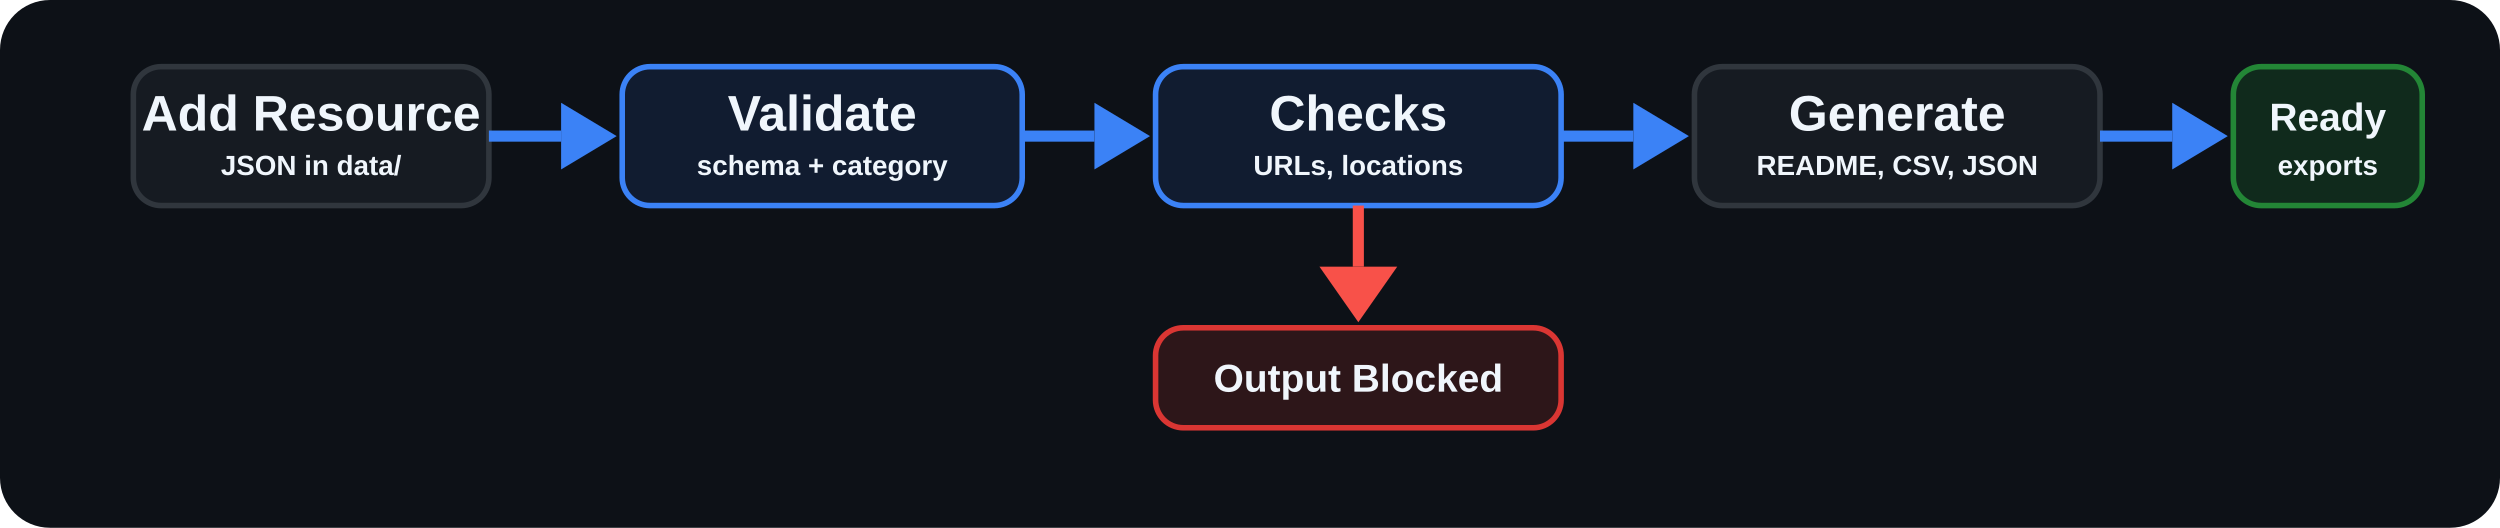
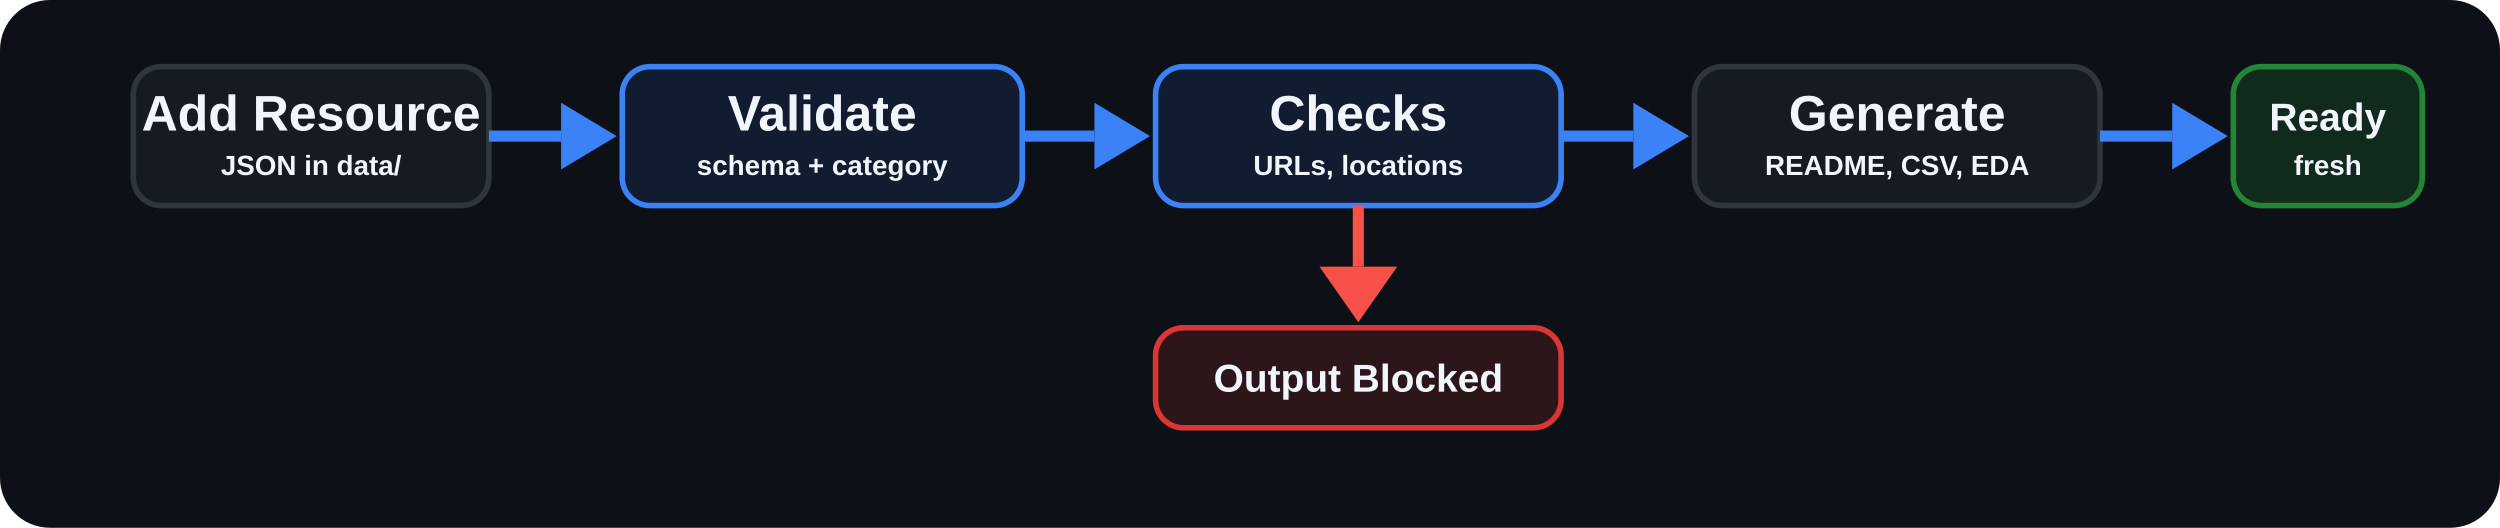
<svg xmlns="http://www.w3.org/2000/svg" width="900" height="190" viewBox="0 0 900 190" role="img" aria-labelledby="title desc">
  <rect width="900" height="190" rx="18" fill="#0D1117" />
  <g font-family="Arial, Helvetica, sans-serif" font-size="18" font-weight="600" text-anchor="middle">
    <rect x="48" y="24" width="128" height="50" rx="10" fill="#161B22" stroke="#30363D" stroke-width="2" />
    <text x="112" y="47" fill="#F0F6FC">Add Resource</text>
    <text x="112" y="63" fill="#F0F6FC" font-size="10">JSON in data/</text>
    <path d="M176 49H202" stroke="#3B82F6" stroke-width="4" />
    <path d="M202 37L222 49L202 61Z" fill="#3B82F6" />
    <rect x="224" y="24" width="144" height="50" rx="10" fill="#111C30" stroke="#3B82F6" stroke-width="2" />
    <text x="296" y="47" fill="#F0F6FC">Validate</text>
    <text x="296" y="63" fill="#F0F6FC" font-size="10">schema + category</text>
    <path d="M368 49H394" stroke="#3B82F6" stroke-width="4" />
    <path d="M394 37L414 49L394 61Z" fill="#3B82F6" />
    <rect x="416" y="24" width="146" height="50" rx="10" fill="#111C30" stroke="#3B82F6" stroke-width="2" />
    <text x="489" y="47" fill="#F0F6FC">Checks</text>
    <text x="489" y="63" fill="#F0F6FC" font-size="10">URLs, locations</text>
    <path d="M562 49H588" stroke="#3B82F6" stroke-width="4" />
    <path d="M588 37L608 49L588 61Z" fill="#3B82F6" />
    <rect x="610" y="24" width="146" height="50" rx="10" fill="#161B22" stroke="#30363D" stroke-width="2" />
    <text x="683" y="47" fill="#F0F6FC">Generate</text>
-     <text x="683" y="63" fill="#F0F6FC" font-size="10">README, CSV, JSON</text>
+     <text x="683" y="63" fill="#F0F6FC" font-size="10">README, CSV, EDA</text>
    <path d="M756 49H782" stroke="#3B82F6" stroke-width="4" />
    <path d="M782 37L802 49L782 61Z" fill="#3B82F6" />
    <rect x="804" y="24" width="68" height="50" rx="10" fill="#102A1C" stroke="#238636" stroke-width="2" />
    <text x="838" y="47" fill="#F0F6FC" font-size="14">Ready</text>
-     <text x="838" y="63" fill="#F0F6FC" font-size="10">exports</text>
+     <text x="838" y="63" fill="#F0F6FC" font-size="10">fresh</text>
    <path d="M489 74V96" stroke="#F85149" stroke-width="4" />
    <path d="M475 96L503 96L489 116Z" fill="#F85149" />
    <rect x="416" y="118" width="146" height="36" rx="10" fill="#2D1619" stroke="#DA3633" stroke-width="2" />
    <text x="489" y="141" fill="#F0F6FC" font-size="14">Output Blocked</text>
  </g>
</svg>
